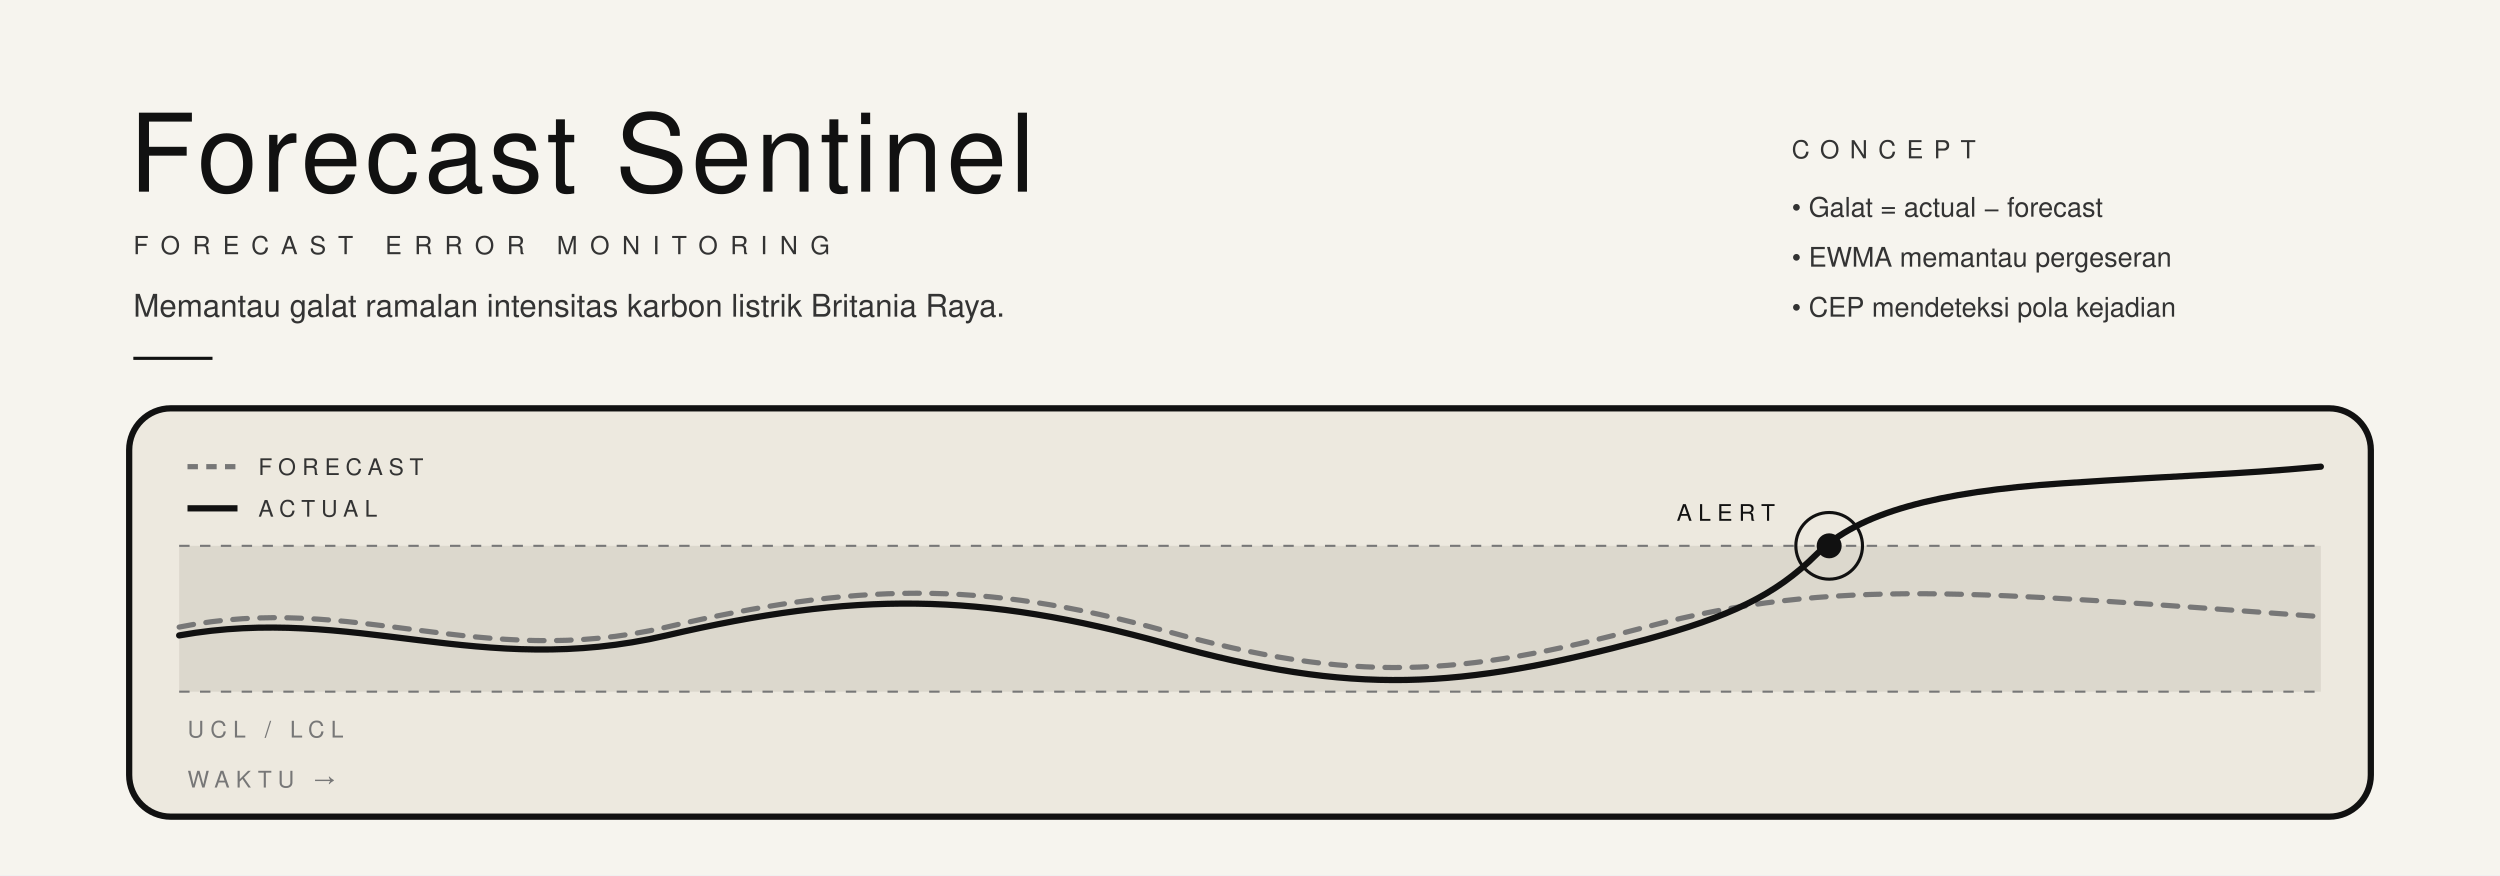
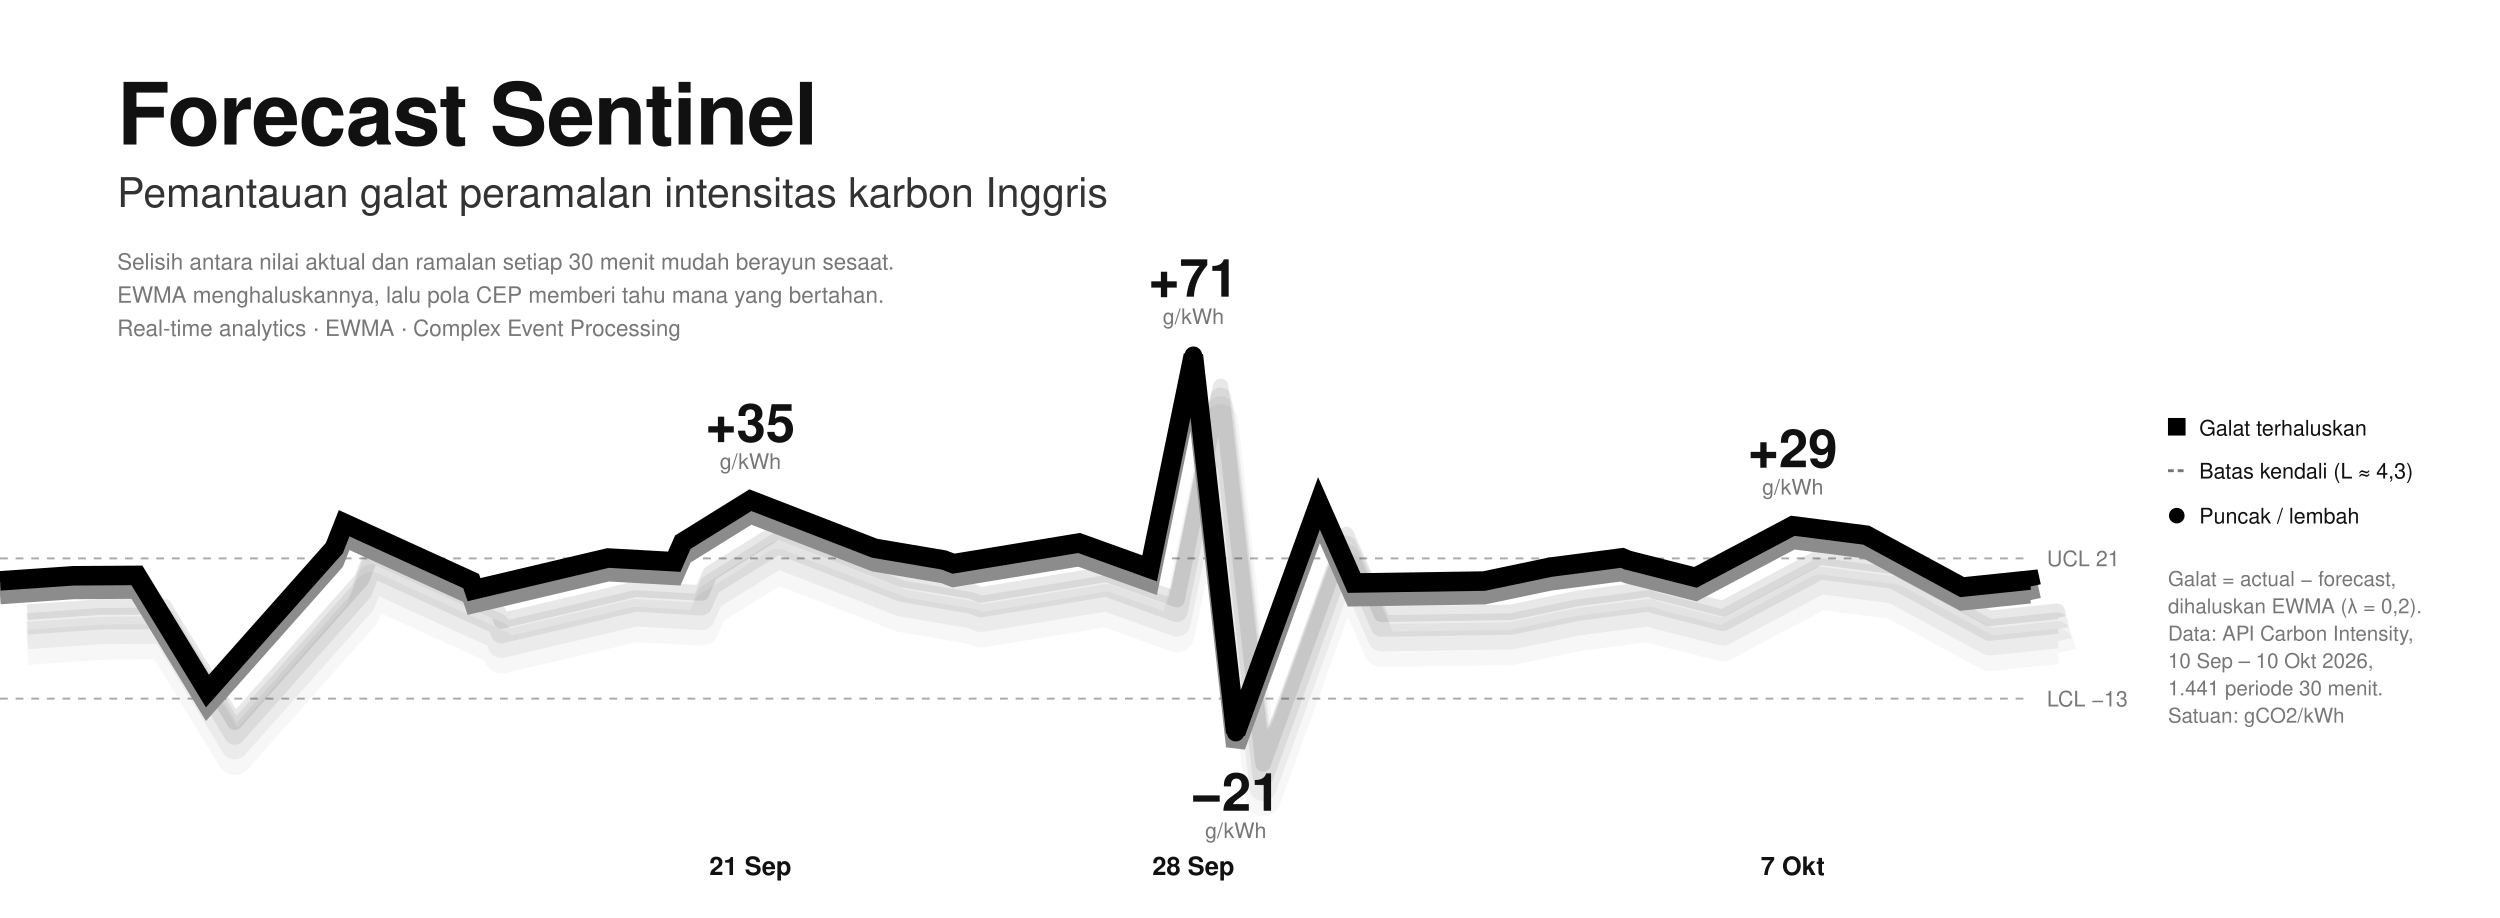
- <svg xmlns="http://www.w3.org/2000/svg" viewBox="0 0 1200 420" role="img" aria-label="Forecast Sentinel">
-   <rect width="1200" height="420" fill="#F6F4EE" />
-   <g font-family="Helvetica Neue, Helvetica, Arial, sans-serif" fill="#111111">
-     <text x="62" y="92" font-size="52" letter-spacing="2">Forecast Sentinel</text>
-     <text x="64" y="122" font-size="12" letter-spacing="6" fill="#333333">FORECAST ERROR MONITORING</text>
-     <text x="64" y="152" font-size="15" fill="#333333">Memantau galat ramalan intensitas karbon listrik Britania Raya.</text>
-     <path d="M64 172H102" stroke="#111111" stroke-width="1.5" />
-     <text x="860" y="76" font-size="12" letter-spacing="5" fill="#333333">CONCEPT</text>
-     <text x="860" y="104" font-size="13" fill="#333333">•  Galat = actual − forecast</text>
-     <text x="860" y="128" font-size="13" fill="#333333">•  EWMA memantau pergeseran</text>
-     <text x="860" y="152" font-size="13" fill="#333333">•  CEP mendeteksi pola kejadian</text>
-   </g>
-   <rect x="62" y="196" width="1076" height="196" rx="20" fill="#EDE9DF" stroke="#111111" stroke-width="3" />
-   <rect x="86" y="262" width="1028" height="70" fill="#BEB8AD" fill-opacity=".35" />
-   <path d="M86 262H1114M86 332H1114" stroke="#777777" stroke-width="1" stroke-dasharray="5 5" />
-   <path d="M86 301 C170 284 230 322 320 301 S470 278 560 303 S700 325 790 301 S950 284 1114 296" fill="none" stroke="#777777" stroke-width="2.5" stroke-dasharray="7 6" stroke-linecap="round" />
-   <path d="M86 305 C170 290 230 326 320 305 S470 284 560 309 S700 331 790 307 C830 296 852 286 872 266 S930 236 990 232 S1070 228 1114 224" fill="none" stroke="#111111" stroke-width="3" stroke-linecap="round" />
-   <circle cx="878" cy="262" r="6" fill="#111111" />
-   <circle cx="878" cy="262" r="16" fill="none" stroke="#111111" stroke-width="1.5" />
-   <text x="852" y="250" text-anchor="end" font-family="Helvetica Neue, Helvetica, Arial, sans-serif" font-size="11" letter-spacing="3" fill="#111111">ALERT</text>
-   <g font-family="Helvetica Neue, Helvetica, Arial, sans-serif" font-size="11" letter-spacing="3" fill="#333333">
-     <path d="M90 224H114" stroke="#777777" stroke-width="2.5" stroke-dasharray="5 4" />
-     <text x="124" y="228">FORECAST</text>
-     <path d="M90 244H114" stroke="#111111" stroke-width="3" />
-     <text x="124" y="248">ACTUAL</text>
-     <text x="90" y="354" fill="#777777">UCL / LCL</text>
-     <text x="90" y="378" fill="#777777">WAKTU  →</text>
-   </g>
+ <svg xmlns="http://www.w3.org/2000/svg" xmlns:xlink="http://www.w3.org/1999/xlink" viewBox="0 0 1280 470" width="1280" height="470" role="img" aria-labelledby="t d">
+   <style>text{font-family:"Helvetica Neue",Helvetica,Arial,sans-serif;fill:#111}.g{fill:#777}.m{fill:#333}</style>
+   <rect width="1280" height="470" fill="#fff" />
+   <line x1="0" y1="285.9" x2="1040" y2="285.9" stroke="#aaa" stroke-width="1" stroke-dasharray="4 4" />
+   <text x="1048" y="289.9" font-size="11" class="g">UCL 21</text>
+   <line x1="0" y1="357.7" x2="1040" y2="357.7" stroke="#aaa" stroke-width="1" stroke-dasharray="4 4" />
+   <text x="1048" y="361.7" font-size="11" class="g">LCL −13</text>
+   <defs>
+     <polyline id="r" points="0.0,297.4 37.6,294.8 70.1,294.6 106.2,353.8 171.2,280.6 176.2,267.9 241.2,297.5 242.7,301.9 311.3,285.7 345.2,287.6 349.6,277.6 384.2,256.1 447.8,280.7 483.2,286.7 488.2,288.6 552.5,278.0 588.6,291.0 611.0,181.9 632.7,375.1 675.3,257.7 693.3,298.5 759.8,297.5 793.7,290.4 830.6,285.6 833.4,286.8 868.1,295.6 917.9,269.2 955.5,274.0 1004.6,300.6 1039.3,297.0 1040.0,300.2" />
+   </defs>
+   <use xlink:href="#r" transform="translate(14,34)" fill="none" stroke="#000" stroke-opacity="0.035" stroke-width="18" stroke-linejoin="round" />
+   <use xlink:href="#r" transform="translate(14,28)" fill="none" stroke="#000" stroke-opacity="0.05" stroke-width="14" stroke-linejoin="round" />
+   <use xlink:href="#r" transform="translate(14,22)" fill="none" stroke="#000" stroke-opacity="0.07" stroke-width="11" stroke-linejoin="round" />
+   <use xlink:href="#r" transform="translate(14,16)" fill="none" stroke="#000" stroke-opacity="0.09" stroke-width="8" stroke-linejoin="round" />
+   <use xlink:href="#r" transform="translate(0,7)" fill="none" stroke="#8c8c8c" stroke-width="10" stroke-linejoin="miter" stroke-miterlimit="3" />
+   <use xlink:href="#r" fill="none" stroke="#000" stroke-width="10" stroke-linejoin="miter" stroke-miterlimit="3" />
+   <circle cx="384.2" cy="256.1" r="4.5" fill="#000" />
+   <text x="384.2" y="226.1" font-size="27" font-weight="700" text-anchor="middle">+35</text>
+   <text x="384.2" y="240.1" font-size="11" class="g" text-anchor="middle">g/kWh</text>
+   <text x="384.2" y="448" font-size="13" font-weight="700" text-anchor="middle">21 Sep</text>
+   <circle cx="611.0" cy="181.9" r="4.5" fill="#000" />
+   <text x="611.0" y="151.9" font-size="27" font-weight="700" text-anchor="middle">+71</text>
+   <text x="611.0" y="165.9" font-size="11" class="g" text-anchor="middle">g/kWh</text>
+   <text x="611.0" y="448" font-size="13" font-weight="700" text-anchor="middle">28 Sep</text>
+   <circle cx="632.7" cy="375.1" r="4.5" fill="#000" />
+   <text x="632.7" y="415.1" font-size="27" font-weight="700" text-anchor="middle">−21</text>
+   <text x="632.7" y="429.1" font-size="11" class="g" text-anchor="middle">g/kWh</text>
+   <circle cx="917.9" cy="269.2" r="4.5" fill="#000" />
+   <text x="917.9" y="239.2" font-size="27" font-weight="700" text-anchor="middle">+29</text>
+   <text x="917.9" y="253.2" font-size="11" class="g" text-anchor="middle">g/kWh</text>
+   <text x="917.9" y="448" font-size="13" font-weight="700" text-anchor="middle">7 Okt</text>
+   <text x="60" y="74" font-size="44" font-weight="700" letter-spacing="-0.5">Forecast Sentinel</text>
+   <text x="60" y="106" font-size="21" class="m">Pemantauan galat peramalan intensitas karbon Inggris</text>
+   <text x="60" y="138" font-size="11.5" class="g">Selisih antara nilai aktual dan ramalan setiap 30 menit mudah berayun sesaat.</text>
+   <text x="60" y="155" font-size="11.5" class="g">EWMA menghaluskannya, lalu pola CEP memberi tahu mana yang bertahan.</text>
+   <text x="60" y="172" font-size="11.5" class="g">Real-time analytics · EWMA · Complex Event Processing</text>
+   <rect x="1110" y="214" width="9" height="9" fill="#000" />
+   <text x="1126" y="223" font-size="11">Galat terhaluskan</text>
+   <line x1="1110" y1="241" x2="1119" y2="241" stroke="#777" stroke-width="1.5" stroke-dasharray="3 2" />
+   <text x="1126" y="245" font-size="11">Batas kendali (L ≈ 4,3)</text>
+   <circle cx="1114.5" cy="264" r="4" fill="#000" />
+   <text x="1126" y="268" font-size="11">Puncak / lembah</text>
+   <text x="1110" y="300" font-size="10.5" class="g">Galat = actual − forecast,</text>
+   <text x="1110" y="314" font-size="10.5" class="g">dihaluskan EWMA (λ = 0,2).</text>
+   <text x="1110" y="328" font-size="10.5" class="g">Data: API Carbon Intensity,</text>
+   <text x="1110" y="342" font-size="10.5" class="g">10 Sep – 10 Okt 2026,</text>
+   <text x="1110" y="356" font-size="10.5" class="g">1.441 periode 30 menit.</text>
+   <text x="1110" y="370" font-size="10.5" class="g">Satuan: gCO2/kWh</text>
</svg>
